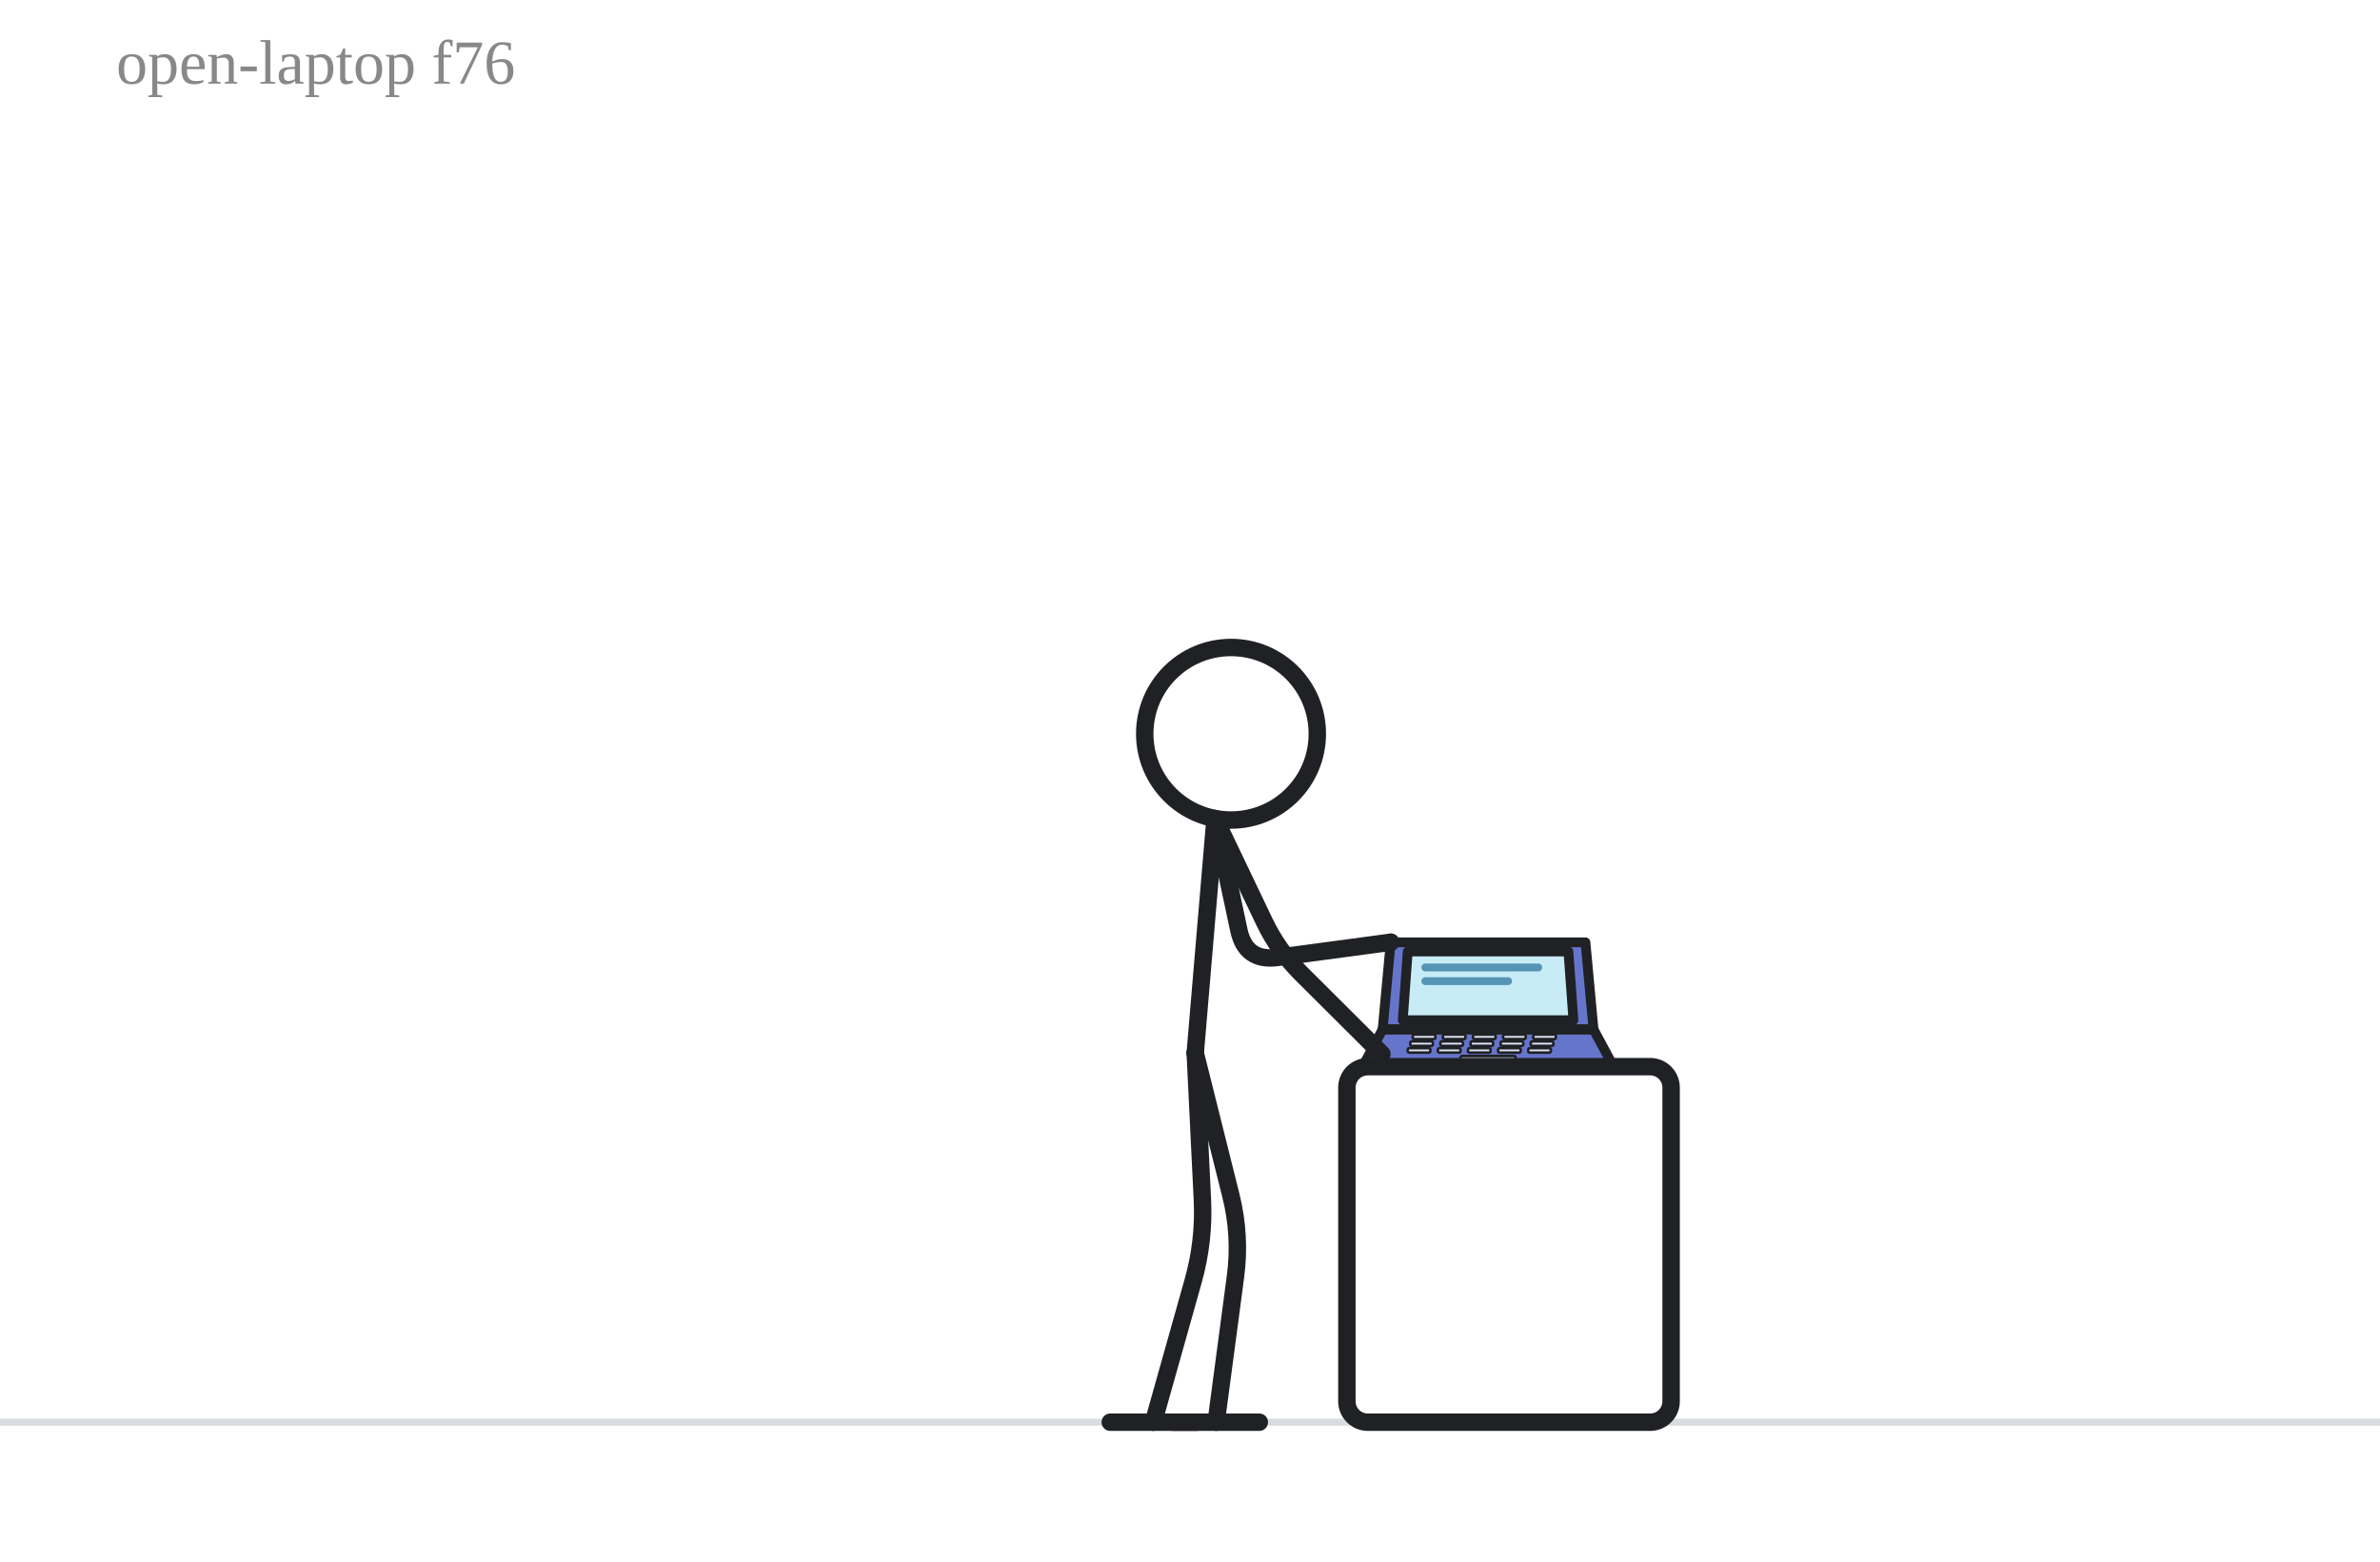
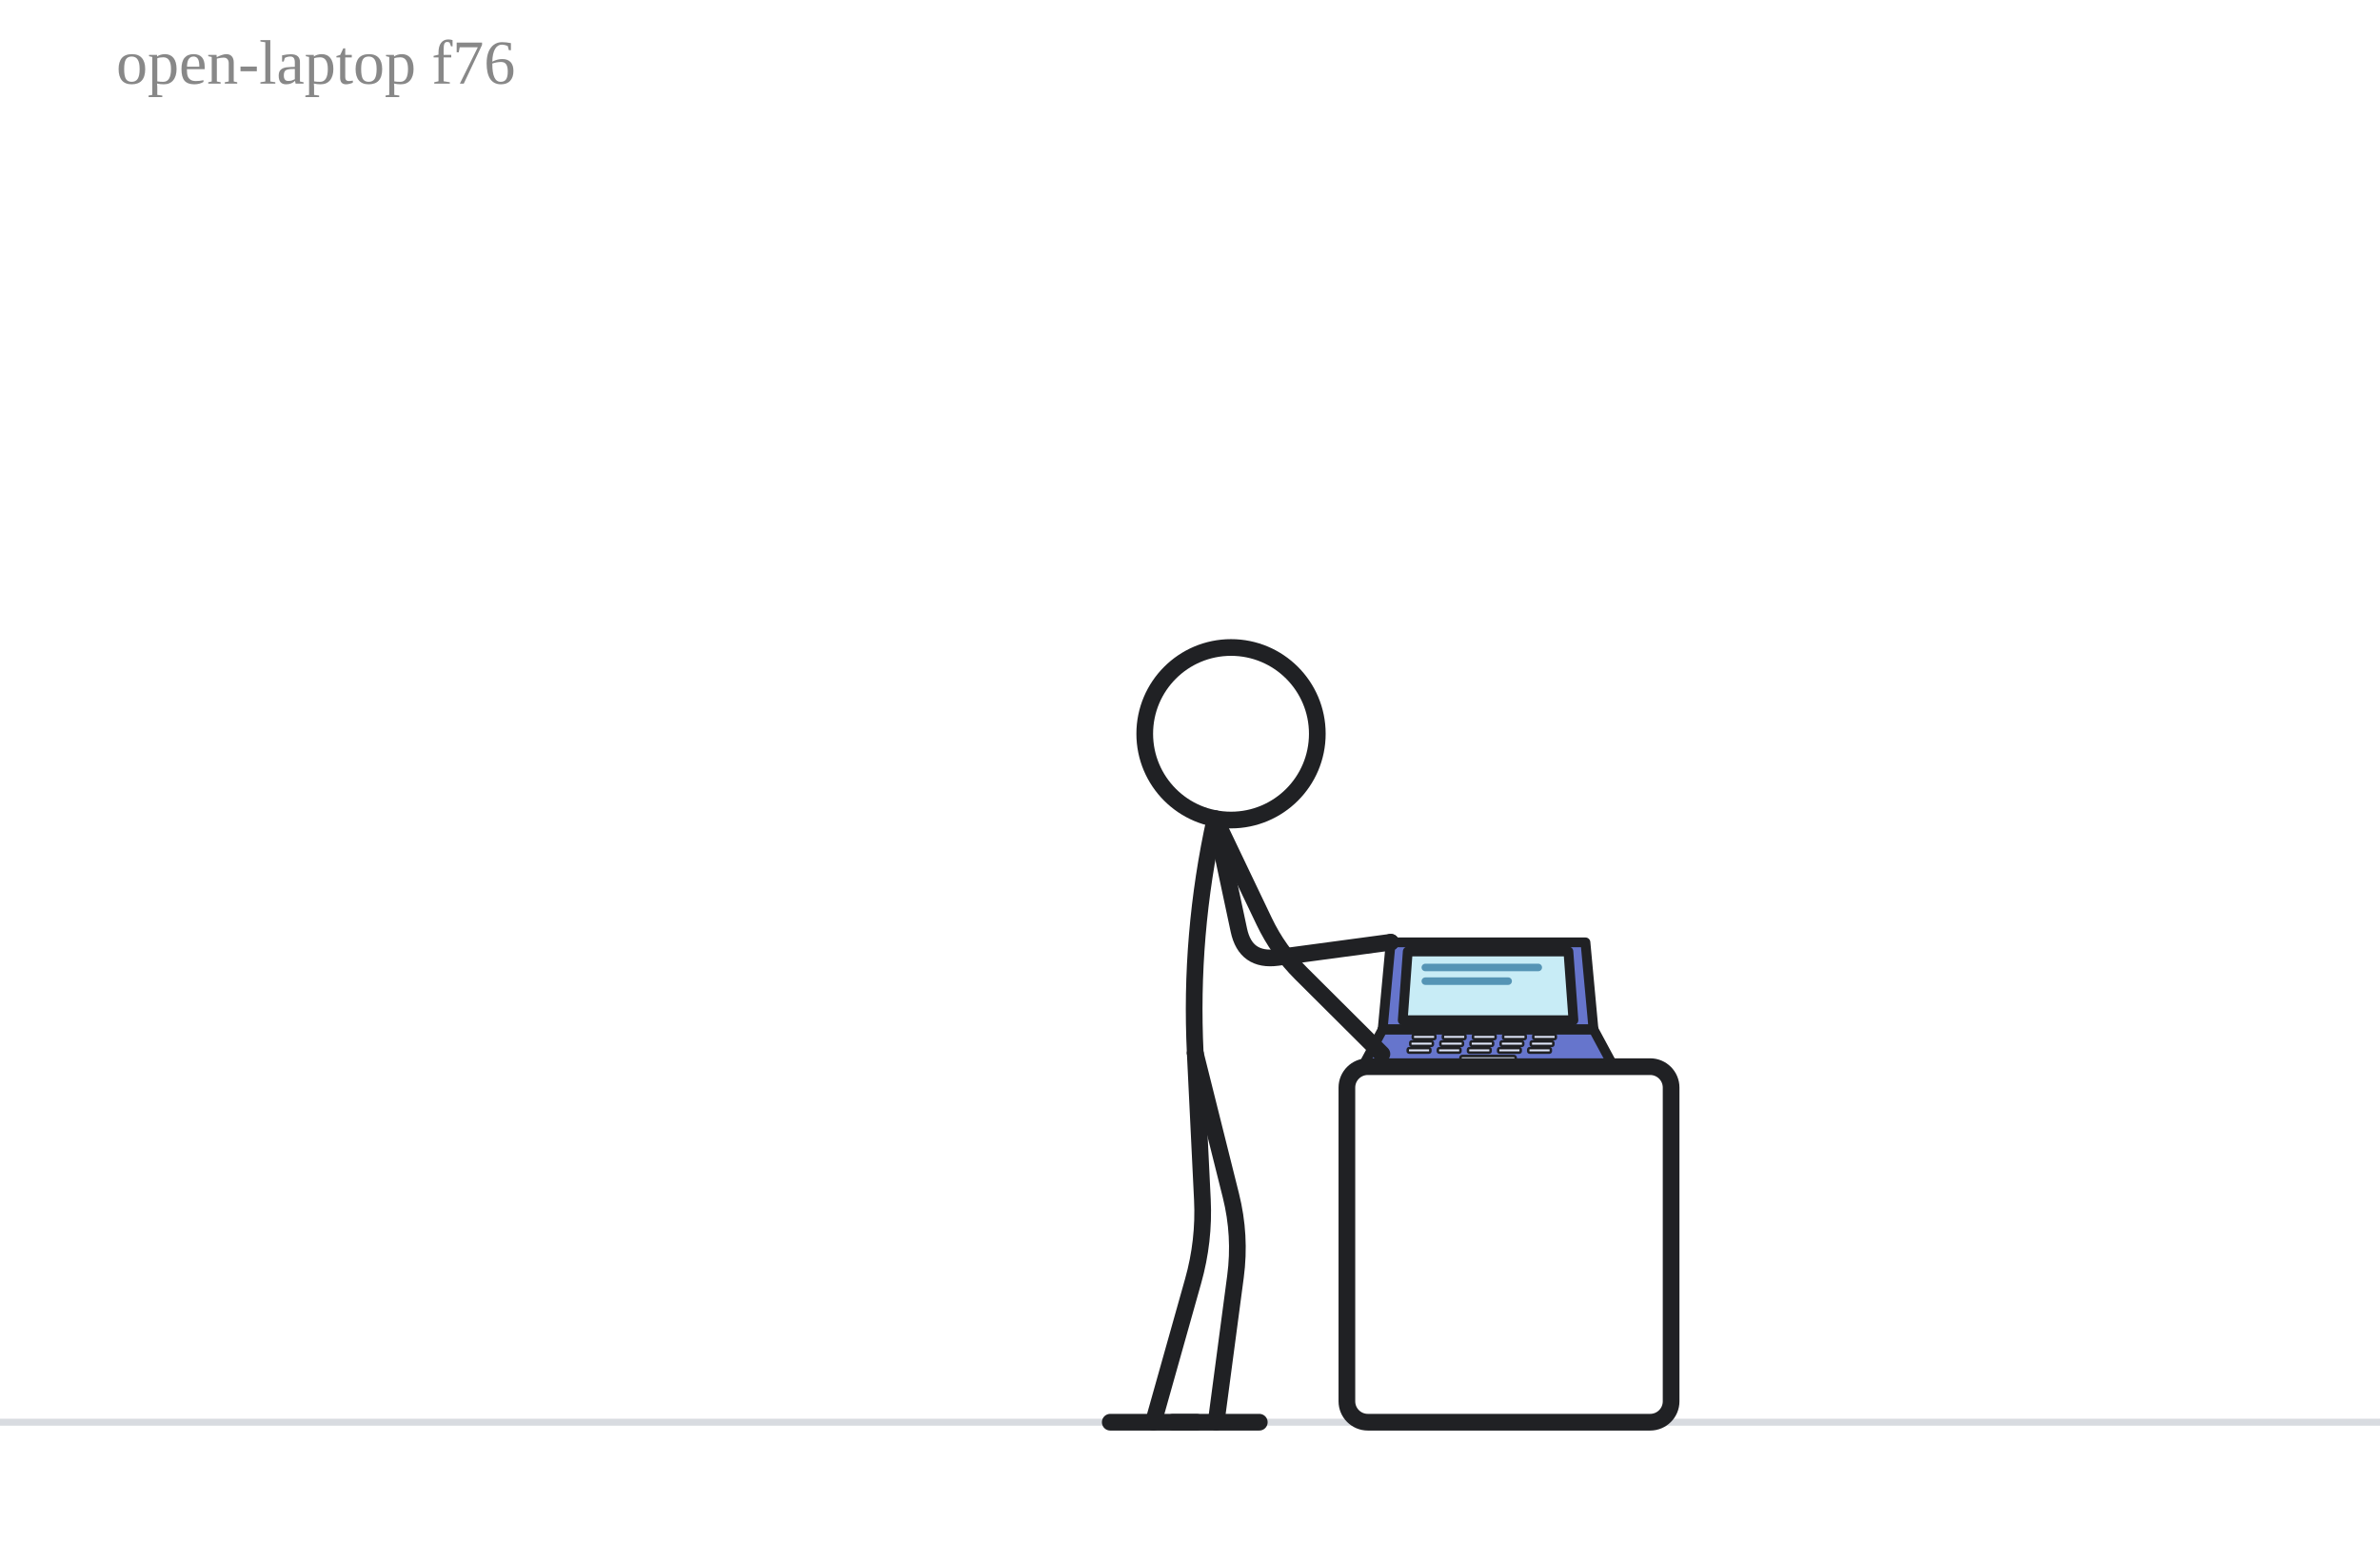
<svg xmlns="http://www.w3.org/2000/svg" width="640" height="420" viewBox="0 -54 320 224" role="img" aria-label="open-laptop frame 76">
  <rect x="-10000" y="-10000" width="20000" height="20000" fill="#fff" />
  <path id="ground" d="M-10000 150H10000" stroke="#d8dbe0" stroke-width="1" />
  <g data-prop="laptop" stroke="#202124" stroke-width="1.403" stroke-linecap="round" stroke-linejoin="round">
    <path data-part="laptop-base" d="M187.63 93.645L217.87 93.645L220.75 99L184.75 99Z" fill="#6675cc" />
-     <g stroke-width="0.375">
+     <g stroke-width="0.359">
      <rect data-part="laptop-key" x="191.95" y="94.41" width="3.24" height="0.638" rx="0.204" fill="#e0e7fa" />
      <rect data-part="laptop-key" x="196.27" y="94.41" width="3.24" height="0.638" rx="0.204" fill="#e0e7fa" />
      <rect data-part="laptop-key" x="200.59" y="94.41" width="3.24" height="0.638" rx="0.204" fill="#e0e7fa" />
      <rect data-part="laptop-key" x="204.91" y="94.41" width="3.24" height="0.638" rx="0.204" fill="#e0e7fa" />
      <rect data-part="laptop-key" x="209.23" y="94.41" width="3.24" height="0.638" rx="0.204" fill="#e0e7fa" />
      <rect data-part="laptop-key" x="191.59" y="95.379" width="3.24" height="0.638" rx="0.204" fill="#e0e7fa" />
      <rect data-part="laptop-key" x="195.91" y="95.379" width="3.24" height="0.638" rx="0.204" fill="#e0e7fa" />
      <rect data-part="laptop-key" x="200.23" y="95.379" width="3.24" height="0.638" rx="0.204" fill="#e0e7fa" />
      <rect data-part="laptop-key" x="204.55" y="95.379" width="3.24" height="0.638" rx="0.204" fill="#e0e7fa" />
      <rect data-part="laptop-key" x="208.87" y="95.379" width="3.24" height="0.638" rx="0.204" fill="#e0e7fa" />
      <rect data-part="laptop-key" x="191.23" y="96.348" width="3.24" height="0.638" rx="0.204" fill="#e0e7fa" />
      <rect data-part="laptop-key" x="195.55" y="96.348" width="3.24" height="0.638" rx="0.204" fill="#e0e7fa" />
      <rect data-part="laptop-key" x="199.87" y="96.348" width="3.24" height="0.638" rx="0.204" fill="#e0e7fa" />
      <rect data-part="laptop-key" x="204.19" y="96.348" width="3.24" height="0.638" rx="0.204" fill="#e0e7fa" />
      <rect data-part="laptop-key" x="208.51" y="96.348" width="3.24" height="0.638" rx="0.204" fill="#e0e7fa" />
      <rect data-part="laptop-touchpad" x="198.79" y="97.47" width="7.92" height="0.893" rx="0.255" fill="#c1c9db" />
    </g>
    <path data-part="laptop-lid" d="M188.785 81.171L216.715 81.171L217.87 93.645L187.63 93.645Z" fill="#6675cc" />
    <path data-part="laptop-screen" d="M191.23 82.48L214.27 82.48L214.99 92.336L190.51 92.336Z" fill="#c8ecf6" />
    <circle data-part="laptop-webcam" cx="202.75" cy="81.908" r="0.468" fill="#202124" stroke="none" />
-     <path data-part="laptop-screen-content" d="M193.75 84.771L209.95 84.771M193.75 86.734L205.63 86.734" stroke="#5594b5" stroke-width="1.125" />
+     <path data-part="laptop-screen-content" d="M193.75 84.771L209.95 84.771M193.75 86.734L205.63 86.734" stroke="#5594b5" stroke-width="1.077" />
    <path data-part="laptop-hinge" d="M187.63 93.645L217.87 93.645" fill="none" />
  </g>
-   <rect data-prop="platform" x="182.5" y="99" width="46.5" height="51" rx="3" fill="#fff" stroke="#202124" stroke-width="2.5" stroke-linecap="round" stroke-linejoin="round" />
-   <g data-stickman="exact-pivot" fill="none" stroke="#202124" stroke-width="2.5" stroke-linecap="round" stroke-linejoin="round" opacity="1">
+   <rect data-prop="platform" x="182.5" y="99" width="46.5" height="51" rx="3" fill="#fff" stroke="#202124" stroke-width="2.394" stroke-linecap="round" stroke-linejoin="round" />
+   <g data-stickman="exact-pivot" fill="none" stroke="#202124" stroke-width="2.394" stroke-linecap="round" stroke-linejoin="round" opacity="1">
    <path id="left-arm" d="M163.594 63.412L170.655 78.191Q172.647 82.36 175.92 85.621L187.524 97.181" />
    <path id="left-leg" d="M160.75 97.042L161.776 118.077Q162.065 124.01 160.456 129.728L154.75 150" />
    <path id="left-foot" d="M148.563 150L160.938 150" />
-     <path id="torso" d="M160.75 97.042L163.594 63.412" />
-     <circle id="head" cx="165.884" cy="51.25" r="12.375" fill="#fff" stroke="#202124" stroke-width="2.5" />
+     <path id="torso" d="M160.75 97.042Q159.919 80.036 163.594 63.412" />
+     <circle id="head" cx="165.884" cy="51.25" r="12.375" fill="#fff" stroke="#202124" stroke-width="2.394" />
    <path id="right-leg" d="M160.75 97.042L165.861 117.472Q167.302 123.235 166.521 129.123L163.75 150" />
    <path id="right-foot" d="M157.563 150L169.938 150" />
    <path id="right-arm" d="M163.594 63.412L167.01 79.432Q167.974 83.95 172.553 83.334L188.787 81.153" />
    <path id="point-finger" d="M188.787 81.153L188.787 81.153" />
  </g>
  <text x="6" y="-42" font-size="9" fill="#888">open-laptop f76</text>
</svg>
